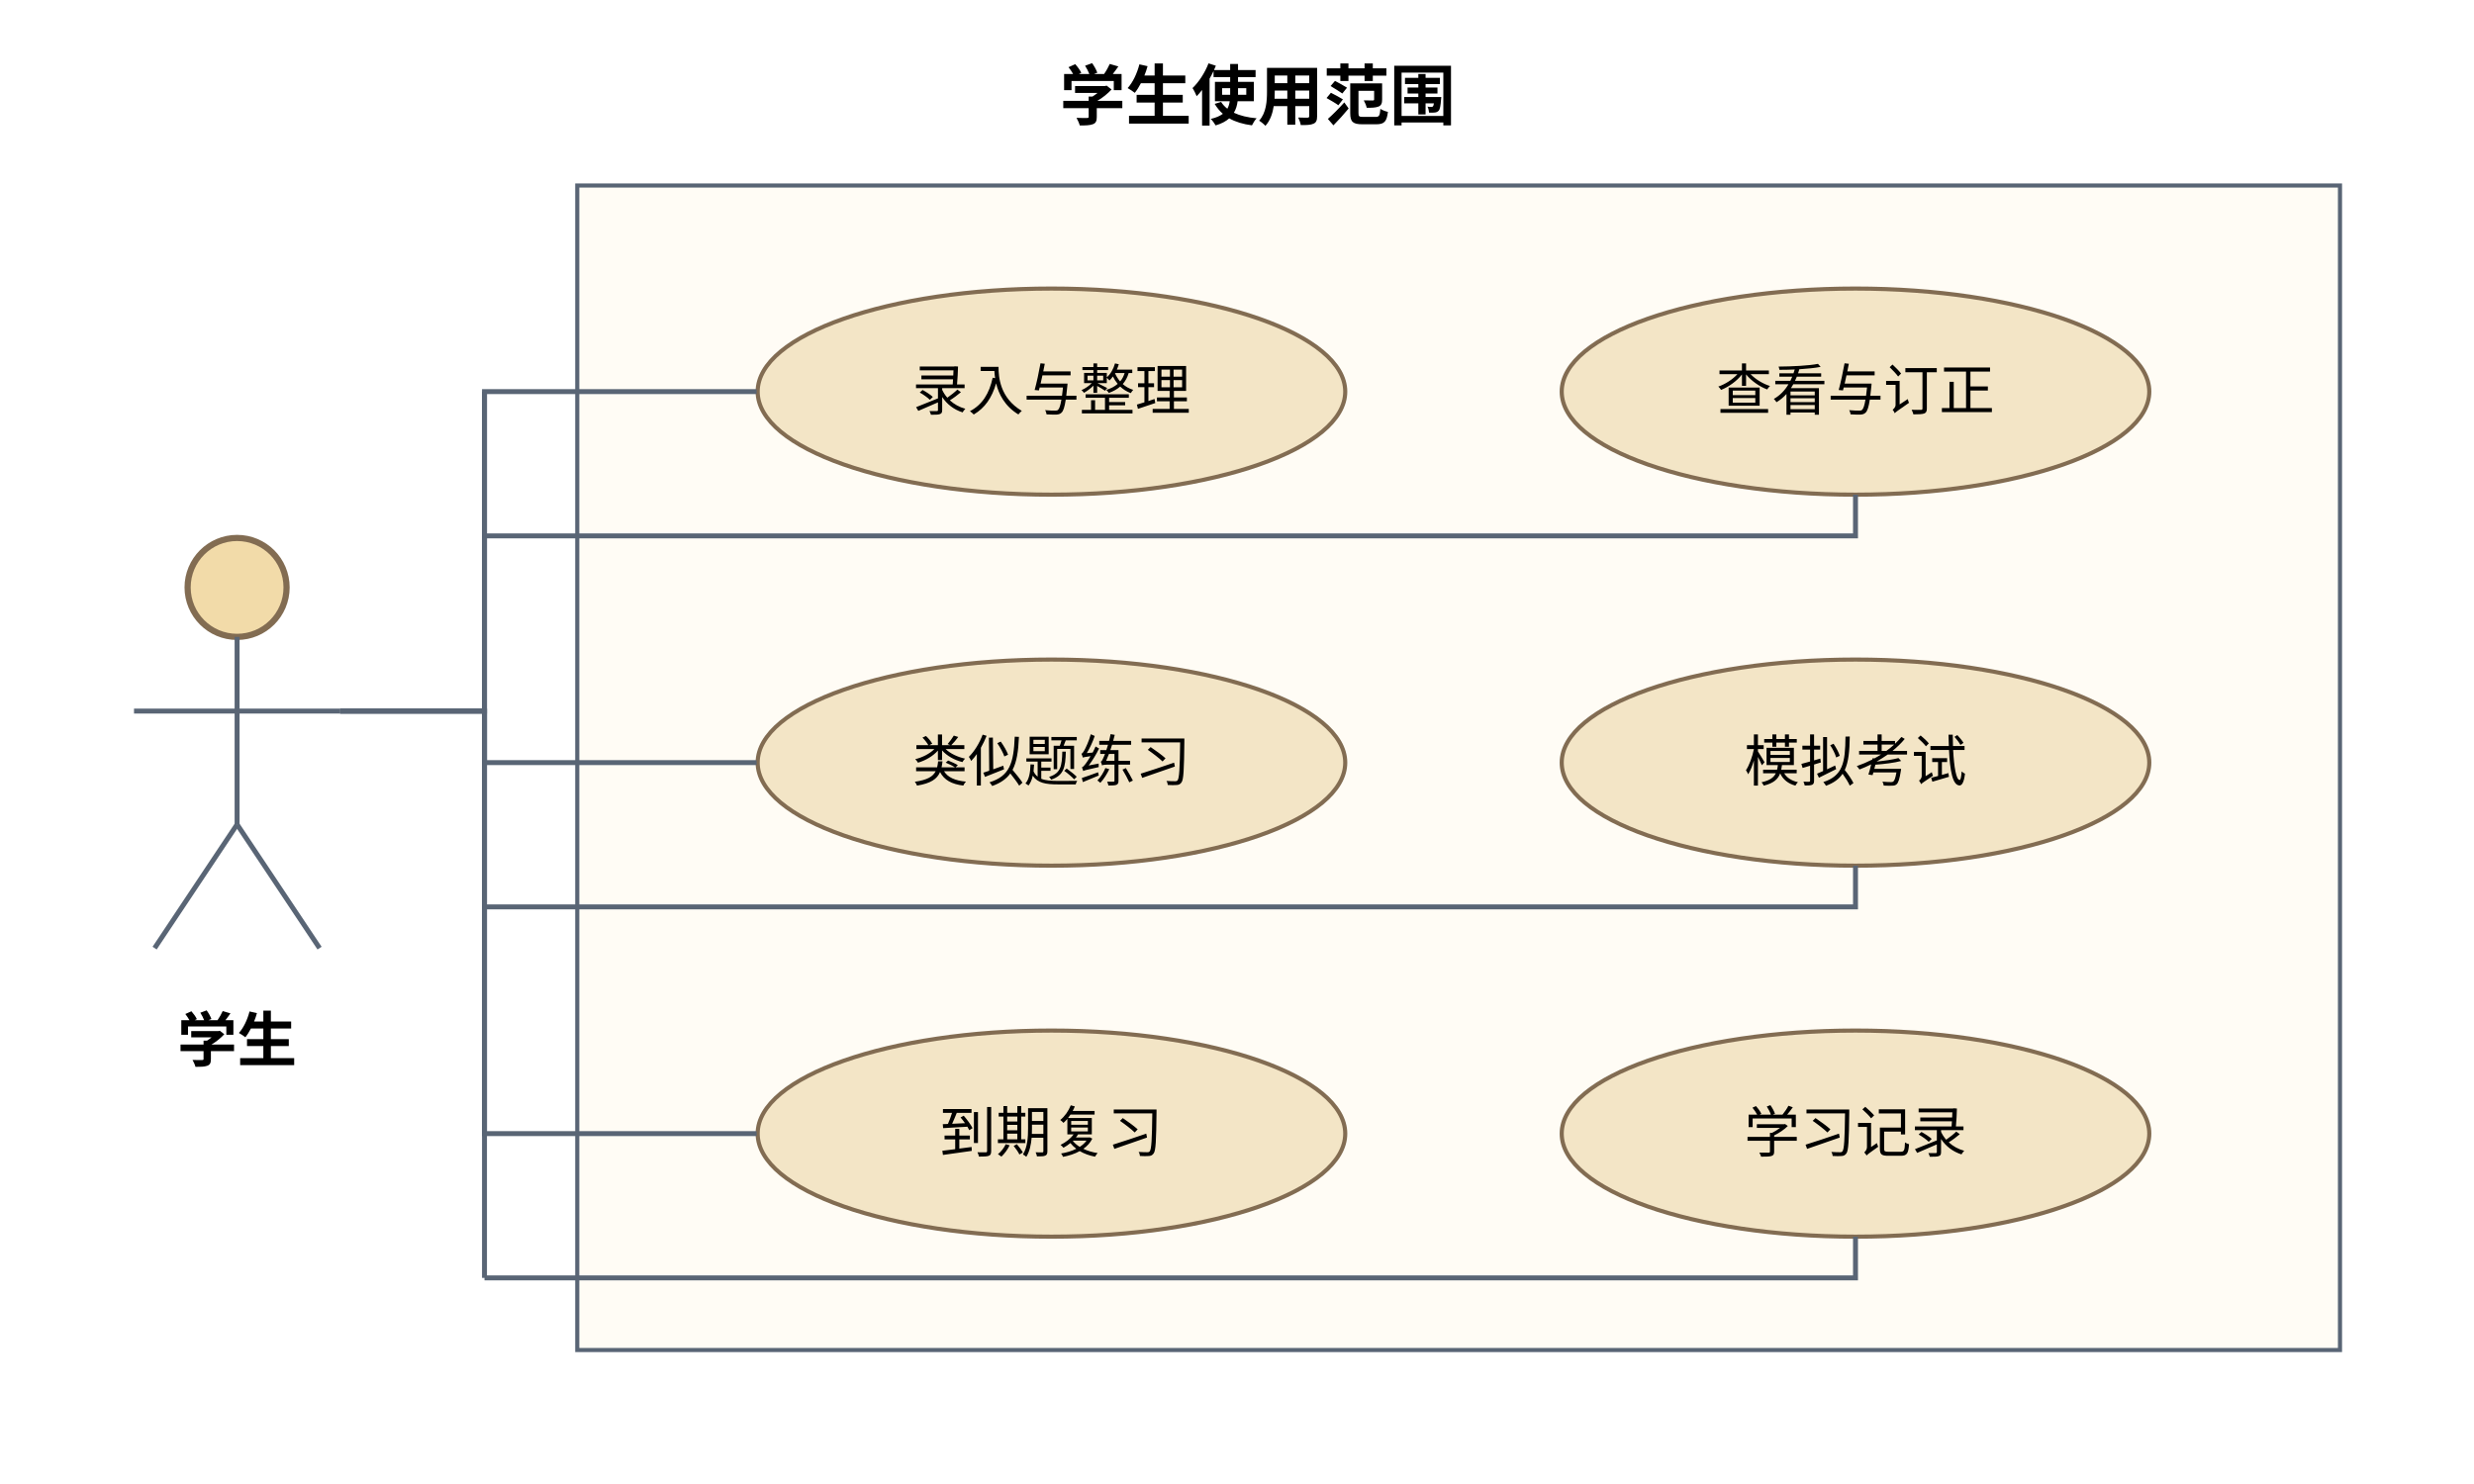
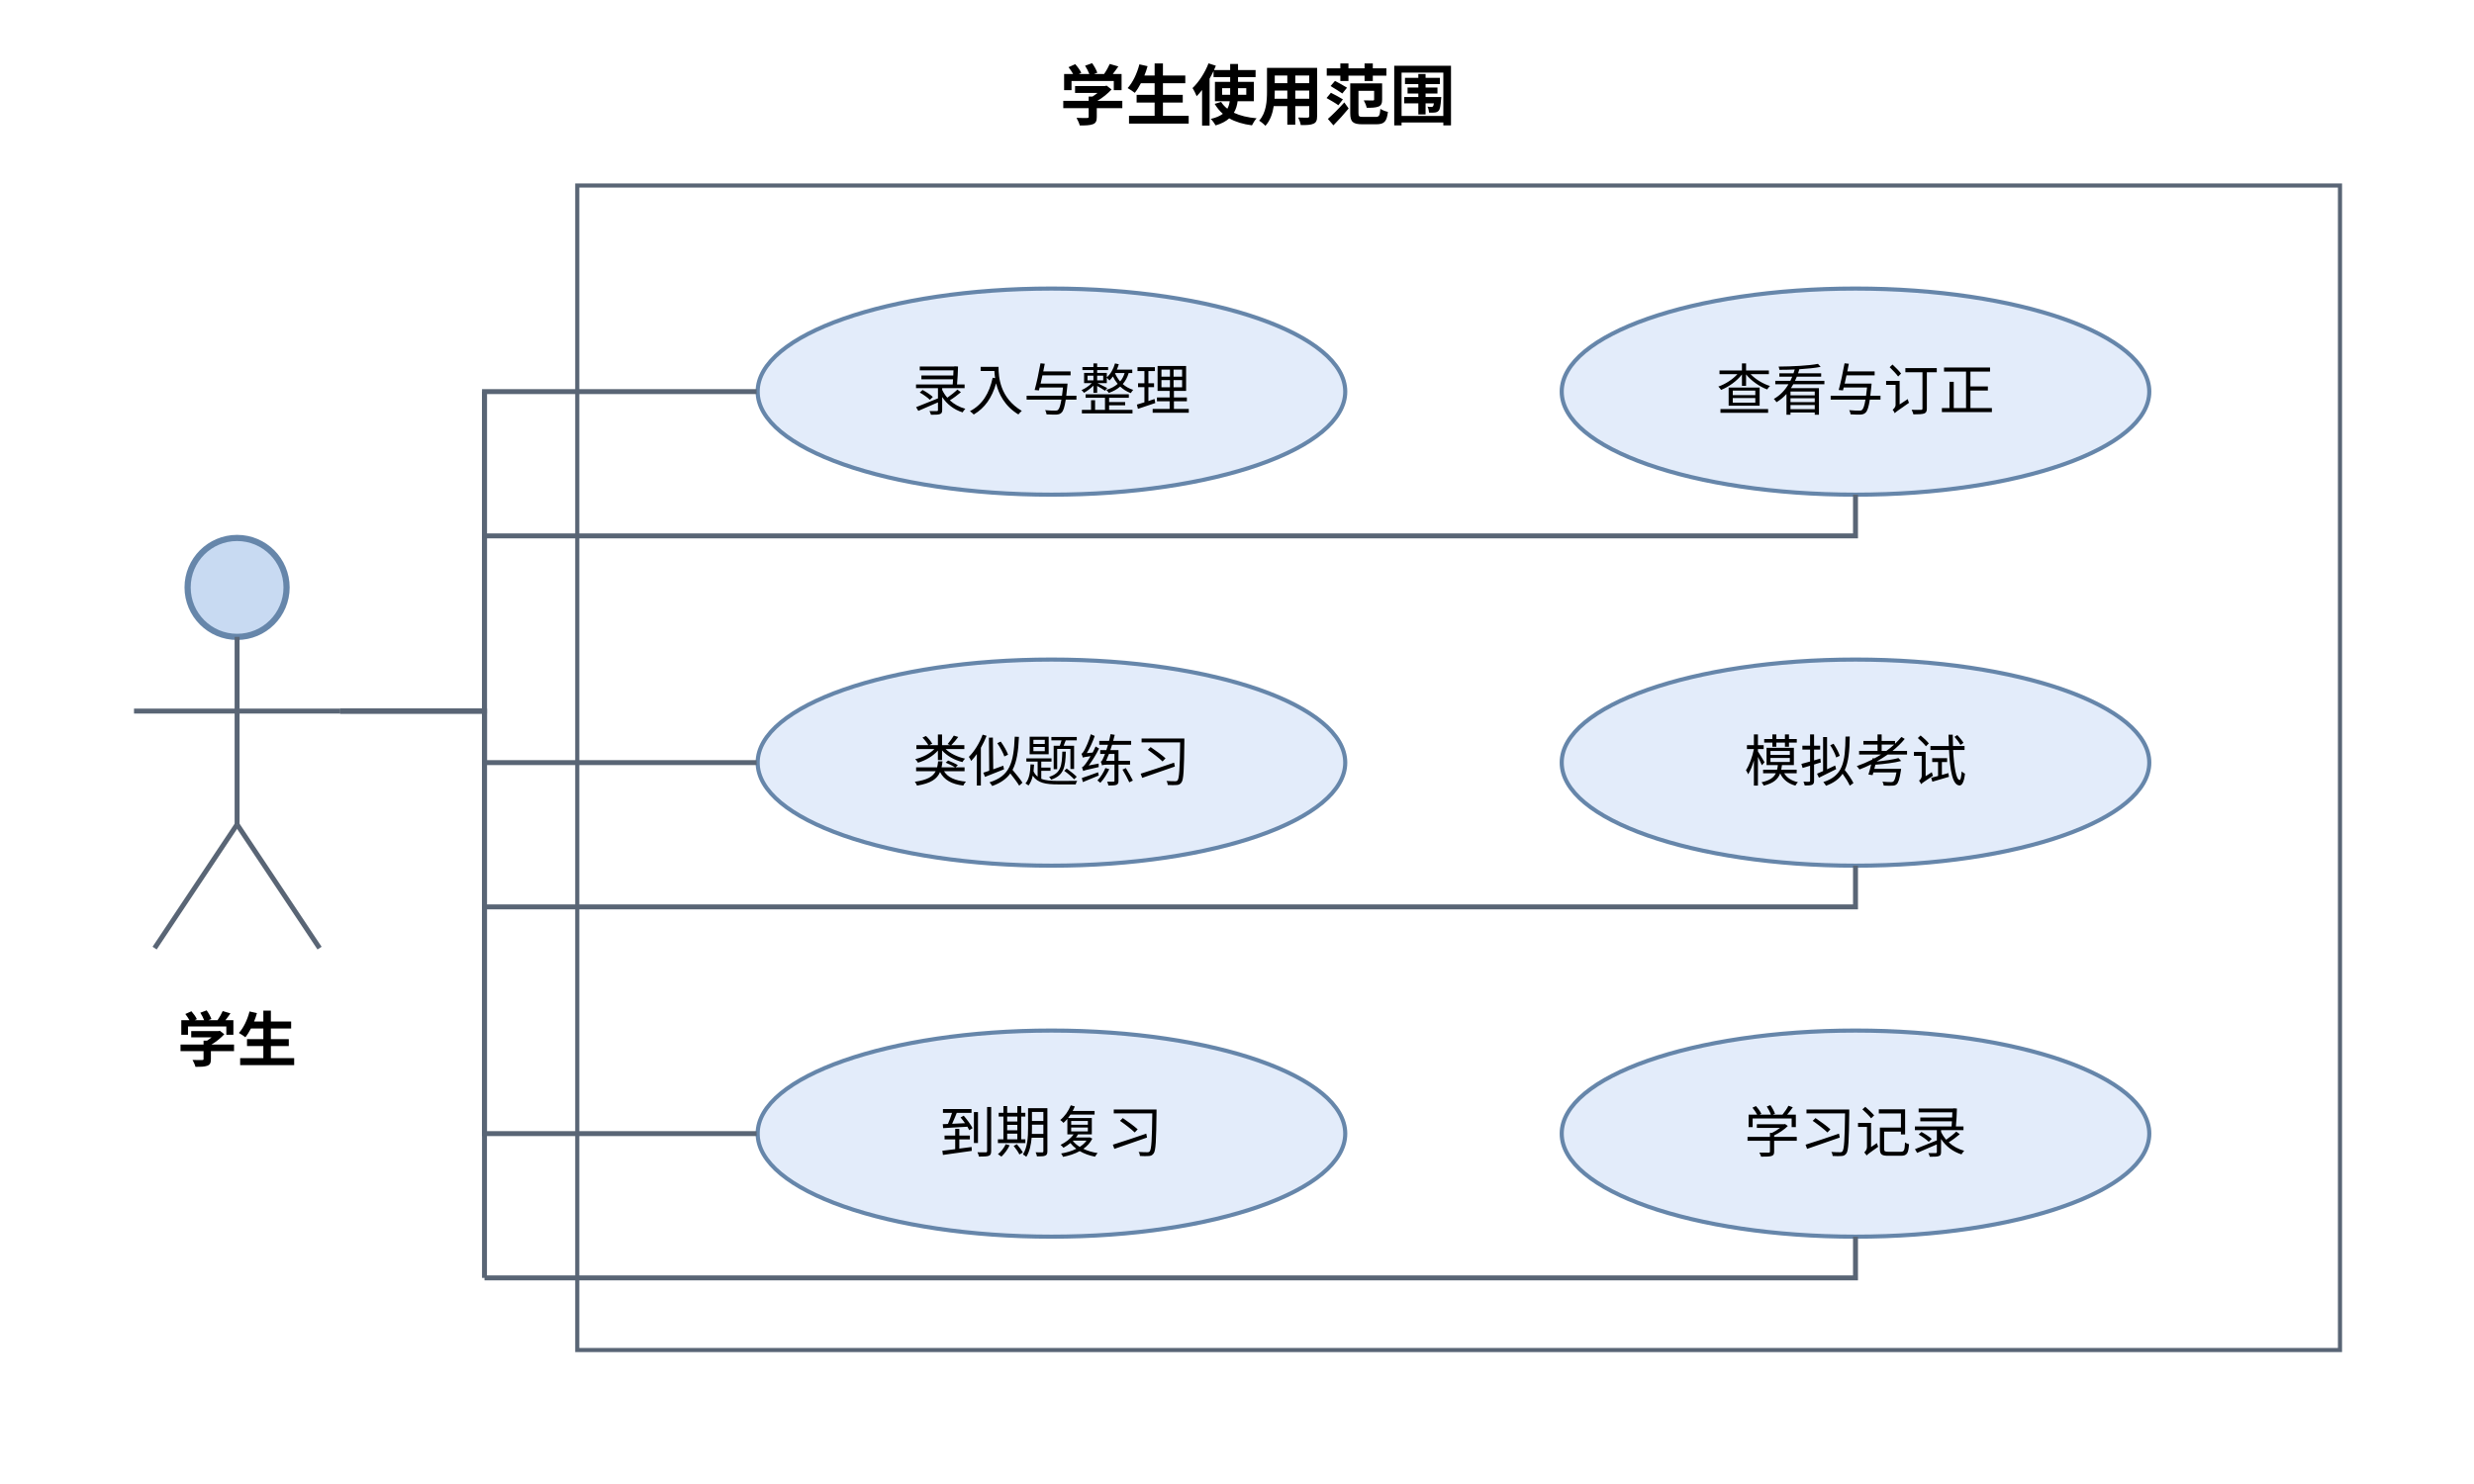
<svg xmlns="http://www.w3.org/2000/svg" width="1200" height="720" viewBox="0 0 1200 720">
  <defs>
    <marker id="arr" markerWidth="9" markerHeight="7" refX="8" refY="3.5" orient="auto">
      <path d="M0,0 L9,3.5 L0,7" fill="#596575" />
    </marker>
  </defs>
  <rect width="1200" height="720" fill="white" />
  <text x="514.00" y="58" fill="#000000" font-family="SimSun" font-size="32" font-weight="700" text-anchor="start">学生使用范围</text>
-   <rect x="280" y="90" width="855" height="565" rx="0" fill="#FFFCF5" stroke="#596575" stroke-width="2" />
-   <circle cx="115" cy="285" r="24" fill="#F2DBA9" stroke="#826C52" stroke-width="3" />
+   <rect x="280" y="90" width="855" height="565" rx="0" fill="#FFFFFF" stroke="#596575" stroke-width="2" />
+   <circle cx="115" cy="285" r="24" fill="#C8DAF2" stroke="#6686AA" stroke-width="3" />
  <path d="M115,309 L115,400" fill="none" stroke="#596575" stroke-width="2.4" />
  <path d="M65,345 L165,345" fill="none" stroke="#596575" stroke-width="2.4" />
  <path d="M115,400 L75,460" fill="none" stroke="#596575" stroke-width="2.4" />
  <path d="M115,400 L155,460" fill="none" stroke="#596575" stroke-width="2.4" />
  <text x="86.00" y="515" fill="#000000" font-family="SimSun" font-size="29" font-weight="700" text-anchor="start">学生</text>
-   <ellipse cx="510" cy="190" rx="142.5" ry="50.0" fill="#F3E5C6" stroke="#826C52" stroke-width="2" />
+   <ellipse cx="510" cy="190" rx="142.5" ry="50.0" fill="#E3ECFA" stroke="#6686AA" stroke-width="2" />
  <text x="442.50" y="199" fill="#000000" font-family="SimSun" font-size="27" font-weight="400" text-anchor="start">录入与整理</text>
-   <ellipse cx="900" cy="190" rx="142.5" ry="50.0" fill="#F3E5C6" stroke="#826C52" stroke-width="2" />
+   <ellipse cx="900" cy="190" rx="142.5" ry="50.0" fill="#E3ECFA" stroke="#6686AA" stroke-width="2" />
  <text x="832.50" y="199" fill="#000000" font-family="SimSun" font-size="27" font-weight="400" text-anchor="start">查看与订正</text>
-   <ellipse cx="510" cy="370" rx="142.5" ry="50.0" fill="#F3E5C6" stroke="#826C52" stroke-width="2" />
+   <ellipse cx="510" cy="370" rx="142.5" ry="50.0" fill="#E3ECFA" stroke="#6686AA" stroke-width="2" />
  <text x="442.50" y="379" fill="#000000" font-family="SimSun" font-size="27" font-weight="400" text-anchor="start">类似题练习</text>
-   <ellipse cx="900" cy="370" rx="142.5" ry="50.0" fill="#F3E5C6" stroke="#826C52" stroke-width="2" />
+   <ellipse cx="900" cy="370" rx="142.5" ry="50.0" fill="#E3ECFA" stroke="#6686AA" stroke-width="2" />
  <text x="846.00" y="379" fill="#000000" font-family="SimSun" font-size="27" font-weight="400" text-anchor="start">模拟考试</text>
-   <ellipse cx="510" cy="550" rx="142.5" ry="50.0" fill="#F3E5C6" stroke="#826C52" stroke-width="2" />
+   <ellipse cx="510" cy="550" rx="142.5" ry="50.0" fill="#E3ECFA" stroke="#6686AA" stroke-width="2" />
  <text x="456.00" y="559" fill="#000000" font-family="SimSun" font-size="27" font-weight="400" text-anchor="start">到期复习</text>
-   <ellipse cx="900" cy="550" rx="142.5" ry="50.0" fill="#F3E5C6" stroke="#826C52" stroke-width="2" />
+   <ellipse cx="900" cy="550" rx="142.5" ry="50.0" fill="#E3ECFA" stroke="#6686AA" stroke-width="2" />
  <text x="846.00" y="559" fill="#000000" font-family="SimSun" font-size="27" font-weight="400" text-anchor="start">学习记录</text>
  <path d="M165,345 L235,345 L235,190 L367,190" fill="none" stroke="#596575" stroke-width="2.4" />
  <path d="M165,345 L235,345 L235,370 L367,370" fill="none" stroke="#596575" stroke-width="2.4" />
  <path d="M165,345 L235,345 L235,550 L367,550" fill="none" stroke="#596575" stroke-width="2.4" />
  <path d="M235,260 L900,260 L900,240" fill="none" stroke="#596575" stroke-width="2.4" />
  <path d="M235,440 L900,440 L900,420" fill="none" stroke="#596575" stroke-width="2.4" />
  <path d="M235,620 L900,620 L900,600" fill="none" stroke="#596575" stroke-width="2.4" />
  <path d="M235,190 L235,620" fill="none" stroke="#596575" stroke-width="2.4" />
</svg>
